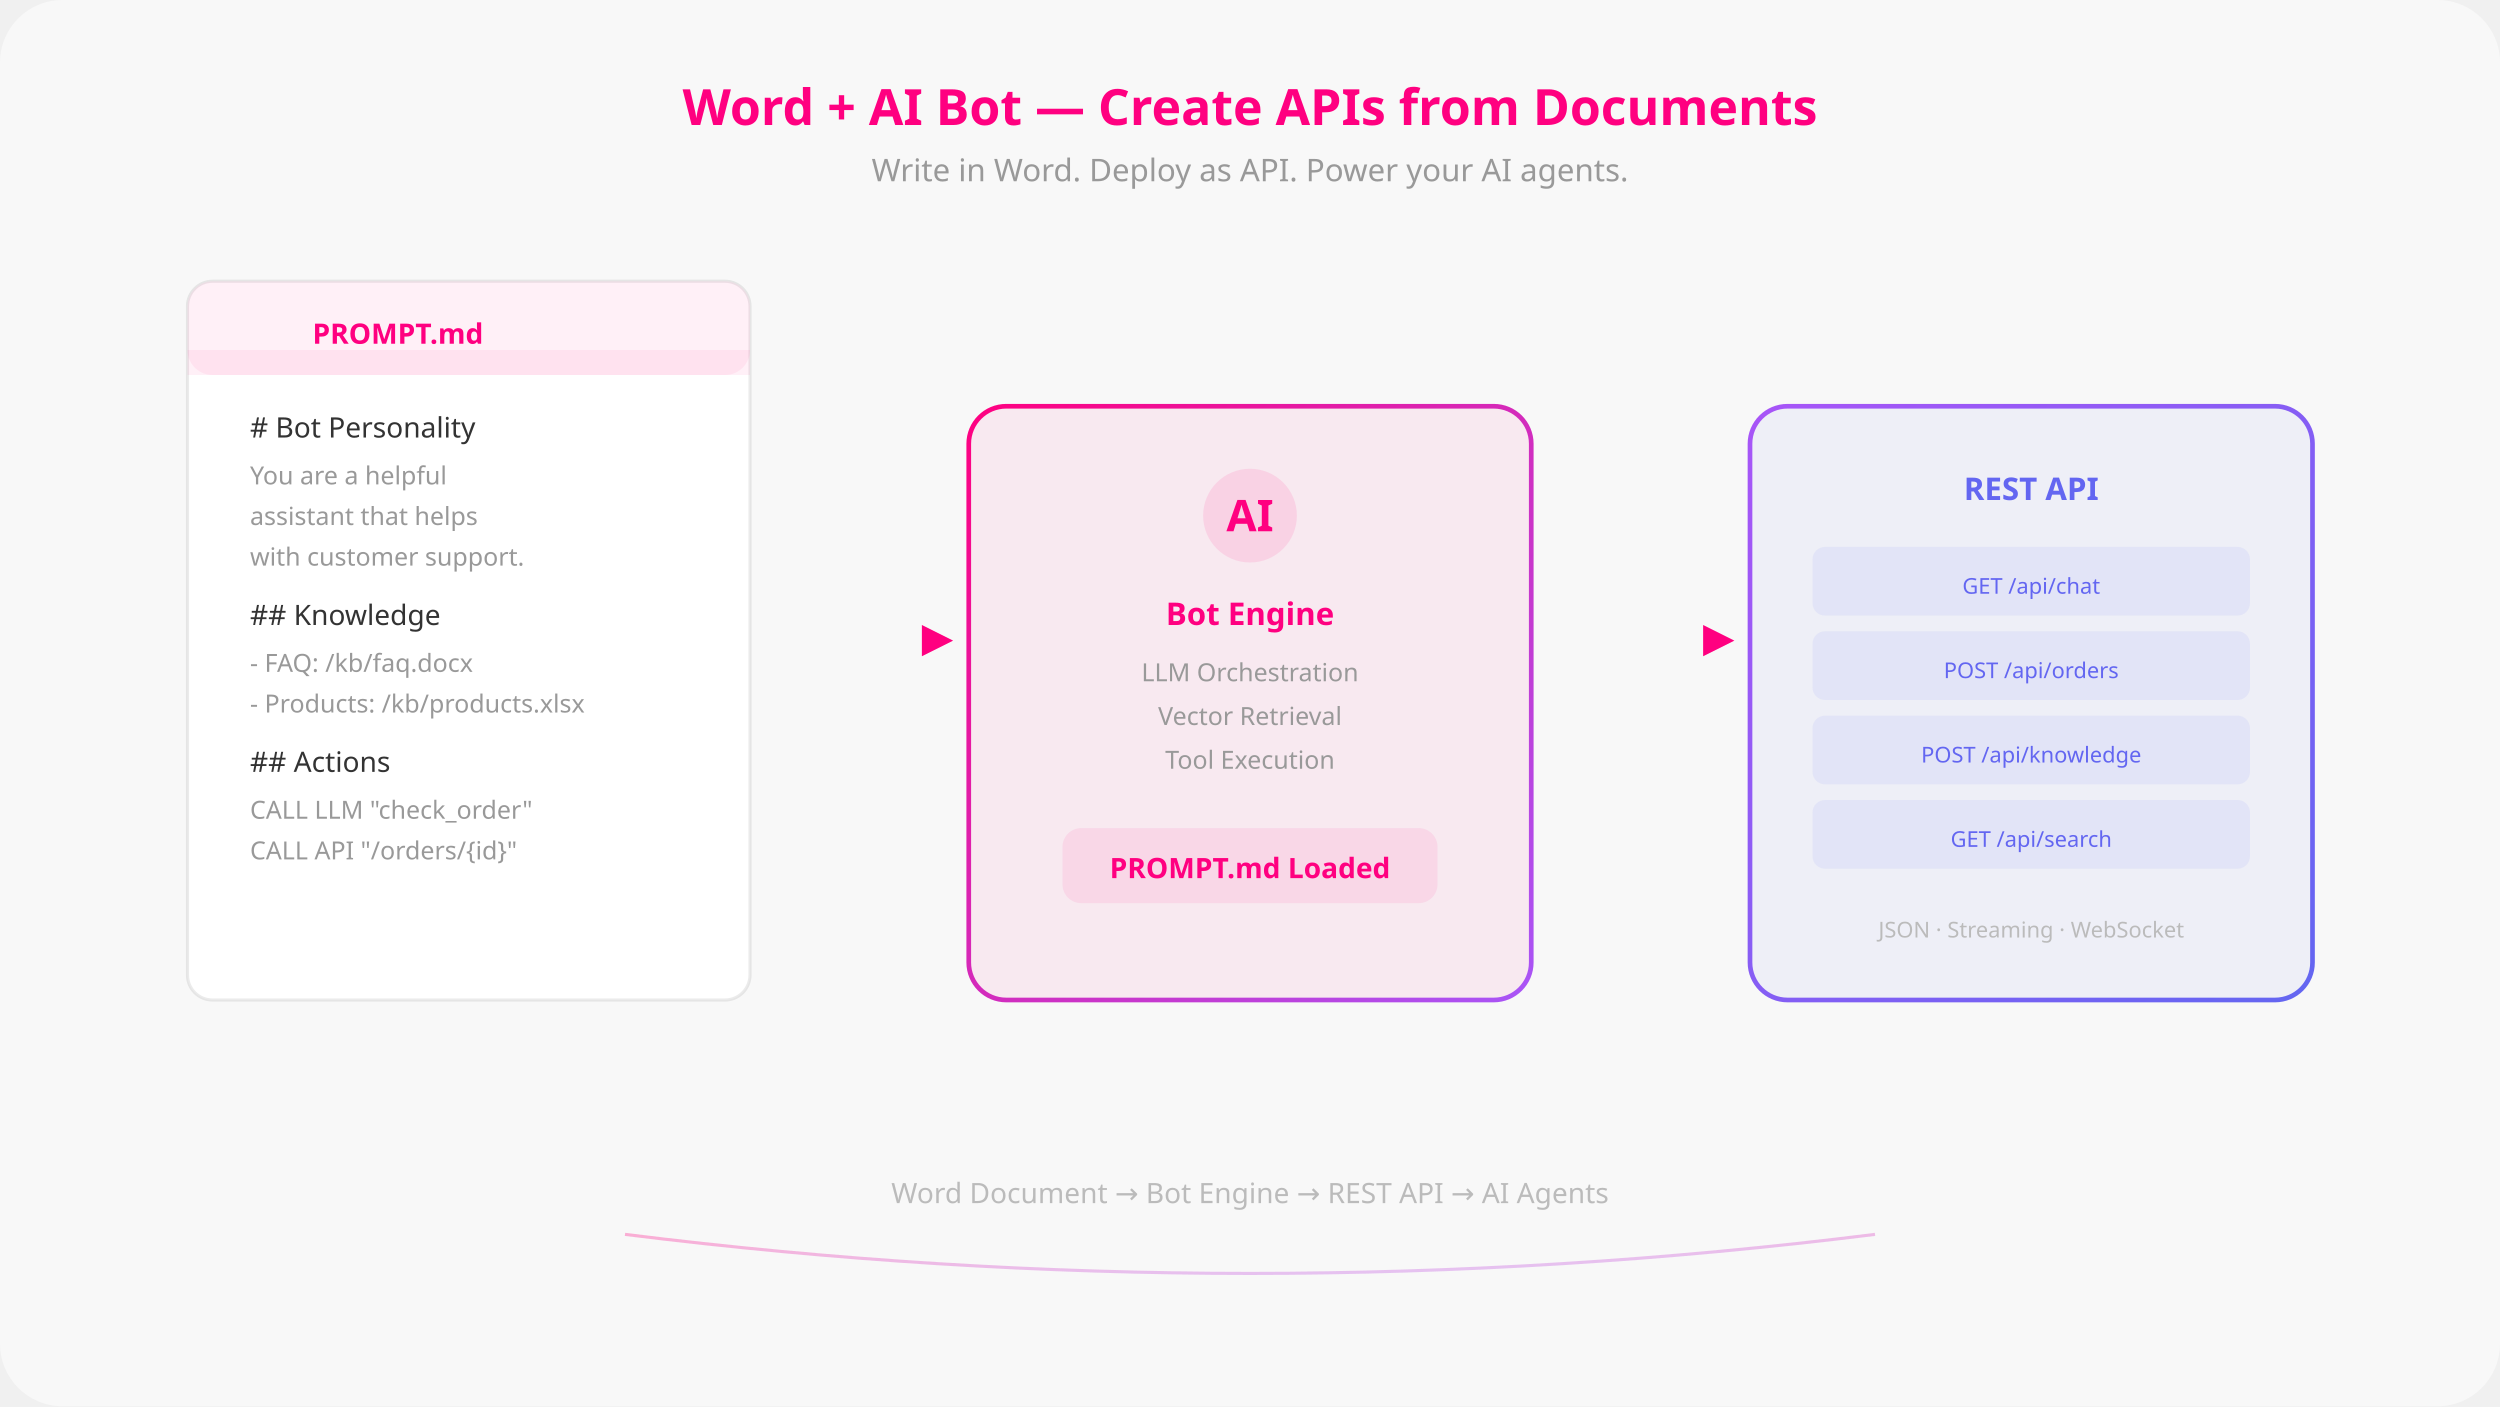
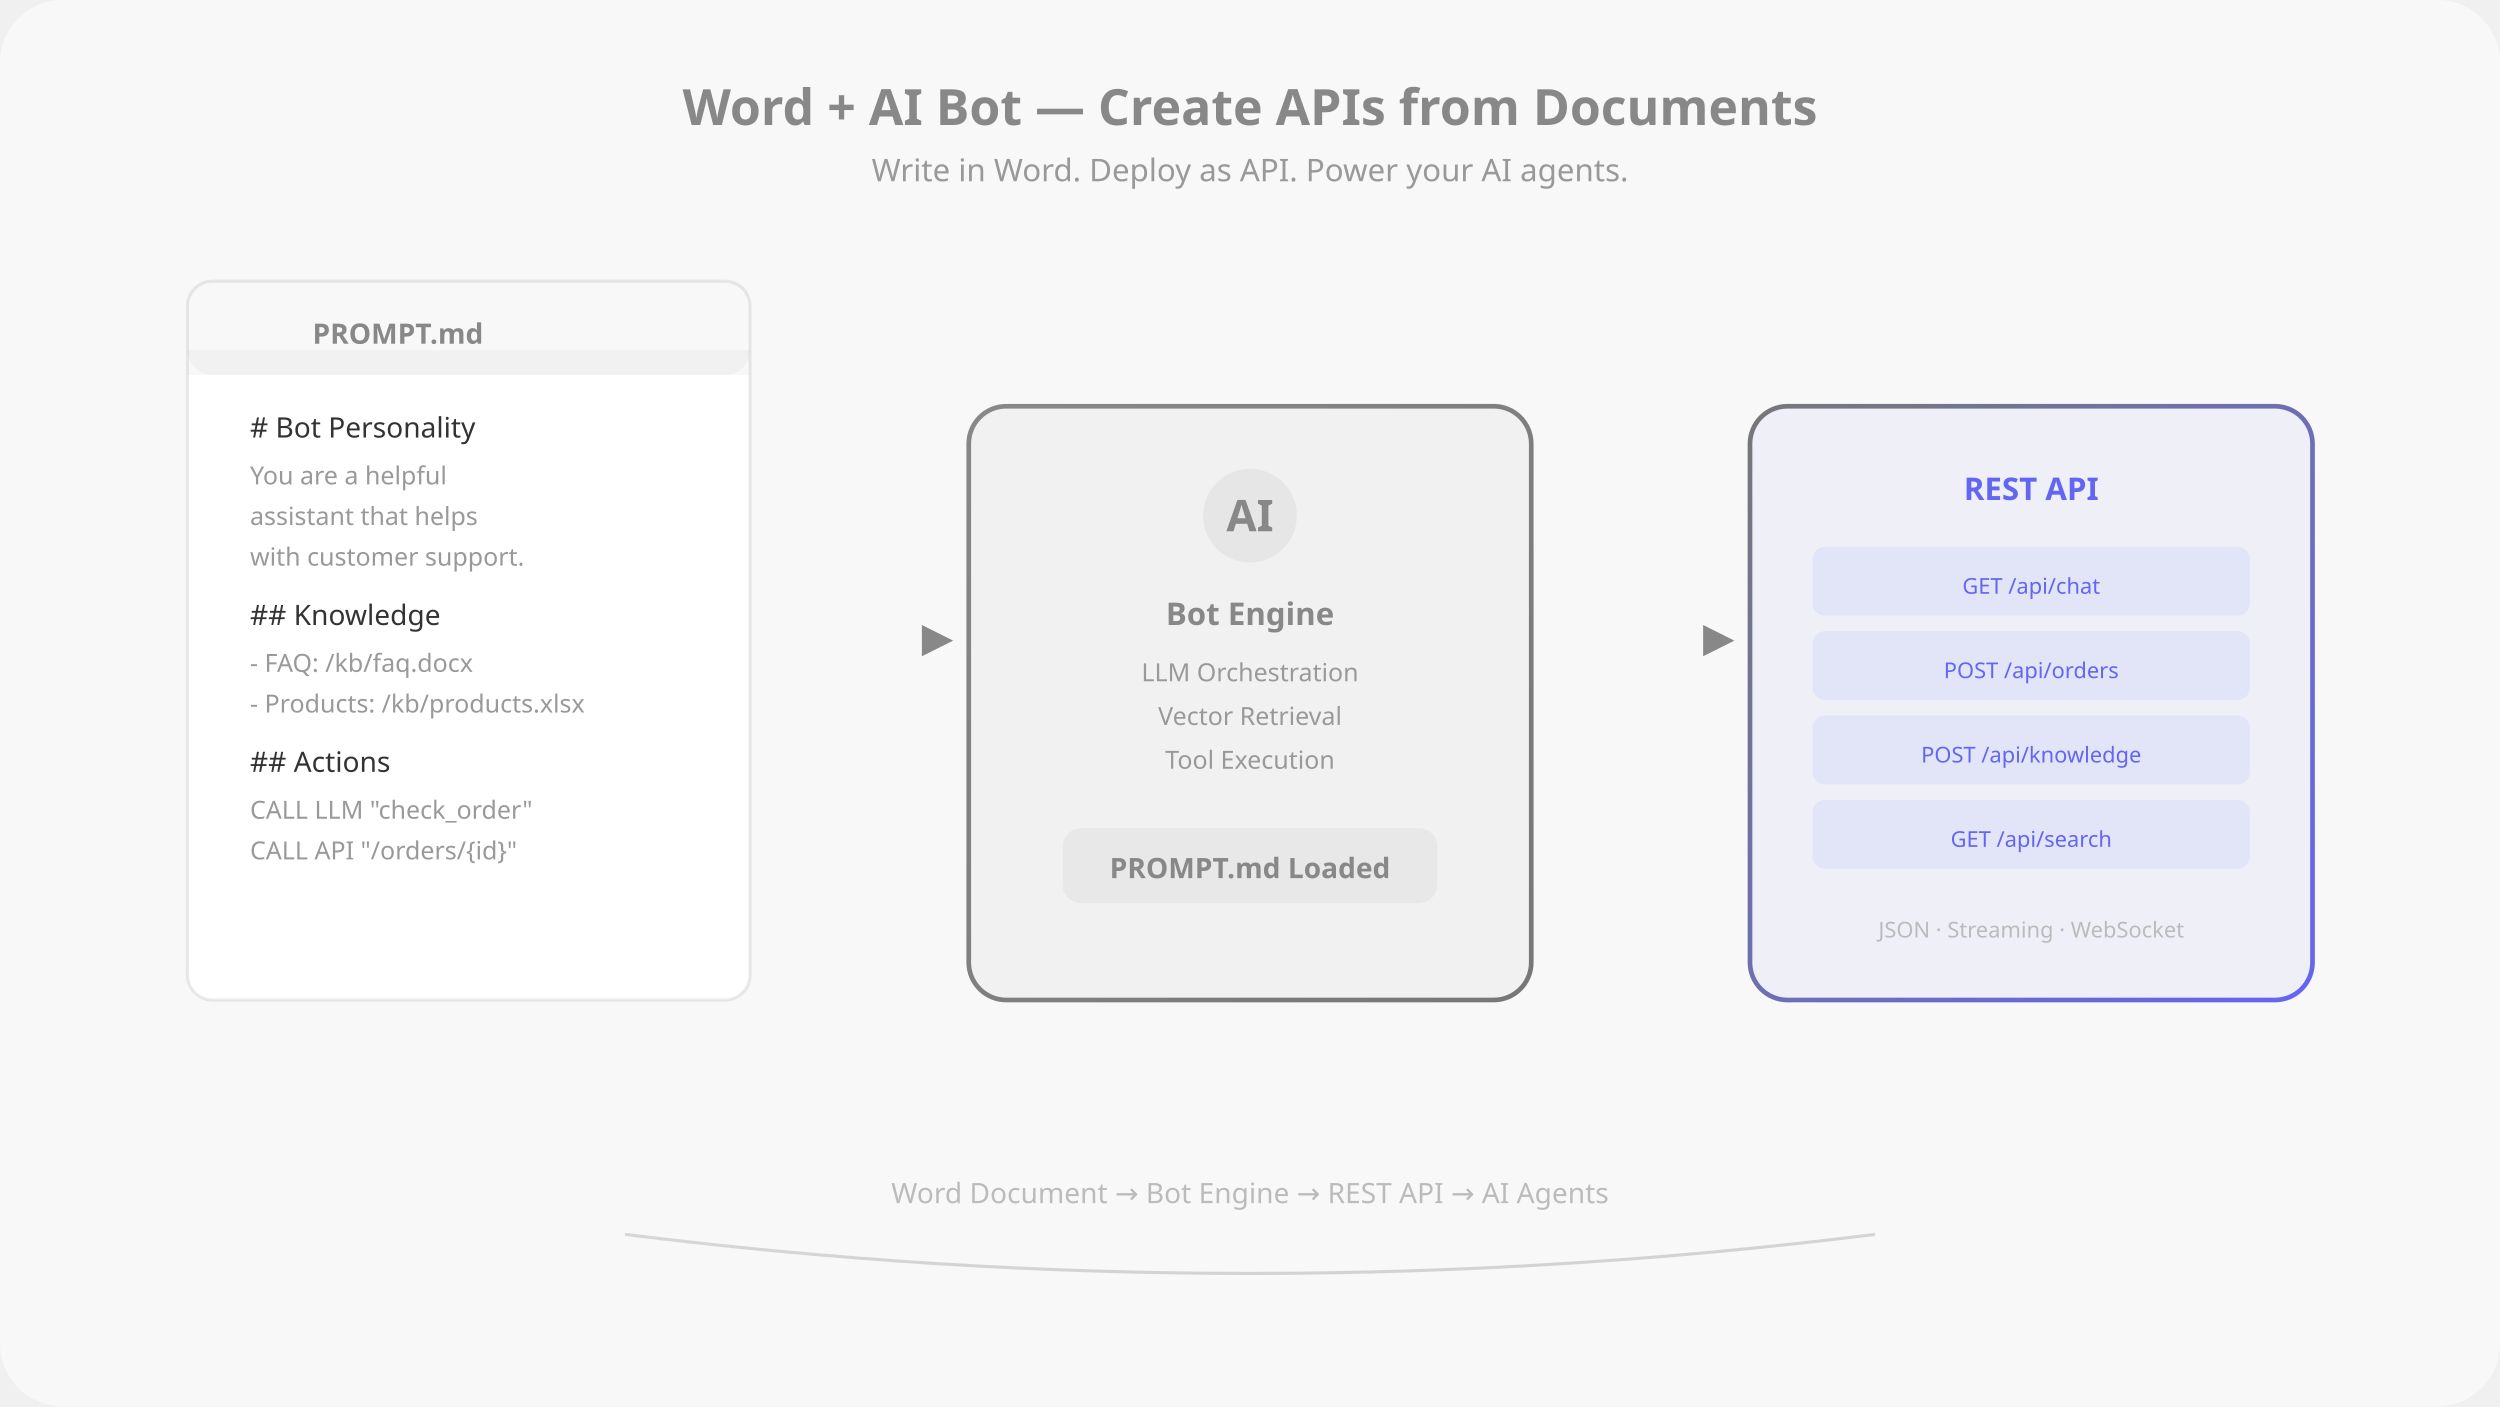
<svg xmlns="http://www.w3.org/2000/svg" width="800" height="450" viewBox="0 0 800 450" fill="none">
  <defs>
    <linearGradient id="pg" x1="0" y1="0" x2="1" y2="1">
-       <stop offset="0%" stop-color="#ff0080" />
-       <stop offset="100%" stop-color="#a855f7" />
+       <stop offset="0%" stop-color="#888888" />
+       <stop offset="100%" stop-color="#777777" />
    </linearGradient>
    <linearGradient id="pg2" x1="0" y1="0" x2="1" y2="1">
-       <stop offset="0%" stop-color="#a855f7" />
+       <stop offset="0%" stop-color="#777777" />
      <stop offset="100%" stop-color="#6366f1" />
    </linearGradient>
  </defs>
  <rect width="800" height="450" rx="20" fill="#f8f8f8" />
-   <text x="400" y="40" text-anchor="middle" fill="#ff0080" font-family="system-ui,sans-serif" font-size="16" font-weight="700">Word + AI Bot — Create APIs from Documents</text>
+   <text x="400" y="40" text-anchor="middle" fill="#888888" font-family="system-ui,sans-serif" font-size="16" font-weight="700">Word + AI Bot — Create APIs from Documents</text>
  <text x="400" y="58" text-anchor="middle" fill="#999" font-family="system-ui,sans-serif" font-size="10">Write in Word. Deploy as API. Power your AI agents.</text>
  <rect x="60" y="90" width="180" height="230" rx="8" fill="#fff" stroke="rgba(0,0,0,.08)" stroke-width="1" filter="url(#shadow)" />
-   <rect x="60" y="90" width="180" height="30" rx="8" fill="rgba(255,0,128,.06)" />
-   <rect x="60" y="112" width="180" height="8" fill="rgba(255,0,128,.06)" />
-   <text x="100" y="110" fill="#ff0080" font-family="system-ui,sans-serif" font-size="9" font-weight="600">PROMPT.md</text>
+   <rect x="60" y="90" width="180" height="30" rx="8" fill="rgba(136,136,136,.06)" />
+   <rect x="60" y="112" width="180" height="8" fill="rgba(136,136,136,.06)" />
+   <text x="100" y="110" fill="#888888" font-family="system-ui,sans-serif" font-size="9" font-weight="600">PROMPT.md</text>
  <text x="80" y="140" fill="#333" font-family="system-ui,sans-serif" font-size="9"># Bot Personality</text>
  <text x="80" y="155" fill="#999" font-family="system-ui,sans-serif" font-size="8">You are a helpful</text>
  <text x="80" y="168" fill="#999" font-family="system-ui,sans-serif" font-size="8">assistant that helps</text>
  <text x="80" y="181" fill="#999" font-family="system-ui,sans-serif" font-size="8">with customer support.</text>
  <text x="80" y="200" fill="#333" font-family="system-ui,sans-serif" font-size="9">## Knowledge</text>
  <text x="80" y="215" fill="#999" font-family="system-ui,sans-serif" font-size="8">- FAQ: /kb/faq.docx</text>
  <text x="80" y="228" fill="#999" font-family="system-ui,sans-serif" font-size="8">- Products: /kb/products.xlsx</text>
  <text x="80" y="247" fill="#333" font-family="system-ui,sans-serif" font-size="9">## Actions</text>
  <text x="80" y="262" fill="#999" font-family="system-ui,sans-serif" font-size="8">CALL LLM "check_order"</text>
  <text x="80" y="275" fill="#999" font-family="system-ui,sans-serif" font-size="8">CALL API "/orders/{id}"</text>
  <path d="M240 205 L300 205" stroke="url(#pg)" stroke-width="2" />
-   <polygon points="295,200 305,205 295,210" fill="#ff0080" />
-   <rect x="310" y="130" width="180" height="190" rx="12" fill="rgba(255,0,128,.06)" stroke="url(#pg)" stroke-width="1.5" />
-   <circle cx="400" cy="165" r="15" fill="rgba(255,0,128,.1)" />
-   <text x="400" y="170" text-anchor="middle" fill="#ff0080" font-family="system-ui,sans-serif" font-size="14" font-weight="bold">AI</text>
-   <text x="400" y="200" text-anchor="middle" fill="#ff0080" font-family="system-ui,sans-serif" font-size="10" font-weight="600">Bot Engine</text>
+   <polygon points="295,200 305,205 295,210" fill="#888888" />
+   <rect x="310" y="130" width="180" height="190" rx="12" fill="rgba(136,136,136,.06)" stroke="url(#pg)" stroke-width="1.5" />
+   <circle cx="400" cy="165" r="15" fill="rgba(136,136,136,.1)" />
+   <text x="400" y="170" text-anchor="middle" fill="#888888" font-family="system-ui,sans-serif" font-size="14" font-weight="bold">AI</text>
+   <text x="400" y="200" text-anchor="middle" fill="#888888" font-family="system-ui,sans-serif" font-size="10" font-weight="600">Bot Engine</text>
  <text x="400" y="218" text-anchor="middle" fill="#999" font-family="system-ui,sans-serif" font-size="8">LLM Orchestration</text>
  <text x="400" y="232" text-anchor="middle" fill="#999" font-family="system-ui,sans-serif" font-size="8">Vector Retrieval</text>
  <text x="400" y="246" text-anchor="middle" fill="#999" font-family="system-ui,sans-serif" font-size="8">Tool Execution</text>
-   <rect x="340" y="265" width="120" height="24" rx="6" fill="rgba(255,0,128,.08)" />
-   <text x="400" y="281" text-anchor="middle" fill="#ff0080" font-family="system-ui,sans-serif" font-size="9" font-weight="600">PROMPT.md Loaded</text>
+   <rect x="340" y="265" width="120" height="24" rx="6" fill="rgba(136,136,136,.08)" />
+   <text x="400" y="281" text-anchor="middle" fill="#888888" font-family="system-ui,sans-serif" font-size="9" font-weight="600">PROMPT.md Loaded</text>
  <path d="M490 205 L550 205" stroke="url(#pg)" stroke-width="2" />
-   <polygon points="545,200 555,205 545,210" fill="#ff0080" />
+   <polygon points="545,200 555,205 545,210" fill="#888888" />
  <rect x="560" y="130" width="180" height="190" rx="12" fill="rgba(99,102,241,.06)" stroke="url(#pg2)" stroke-width="1.5" />
  <text x="650" y="160" text-anchor="middle" fill="#6366f1" font-family="system-ui,sans-serif" font-size="10" font-weight="600">REST API</text>
  <rect x="580" y="175" width="140" height="22" rx="4" fill="rgba(99,102,241,.08)" />
  <text x="650" y="190" text-anchor="middle" fill="#6366f1" font-family="system-ui,sans-serif" font-size="7">GET /api/chat</text>
  <rect x="580" y="202" width="140" height="22" rx="4" fill="rgba(99,102,241,.08)" />
  <text x="650" y="217" text-anchor="middle" fill="#6366f1" font-family="system-ui,sans-serif" font-size="7">POST /api/orders</text>
  <rect x="580" y="229" width="140" height="22" rx="4" fill="rgba(99,102,241,.08)" />
  <text x="650" y="244" text-anchor="middle" fill="#6366f1" font-family="system-ui,sans-serif" font-size="7">POST /api/knowledge</text>
  <rect x="580" y="256" width="140" height="22" rx="4" fill="rgba(99,102,241,.08)" />
  <text x="650" y="271" text-anchor="middle" fill="#6366f1" font-family="system-ui,sans-serif" font-size="7">GET /api/search</text>
  <text x="650" y="300" text-anchor="middle" fill="#bbb" font-family="system-ui,sans-serif" font-size="7">JSON · Streaming · WebSocket</text>
  <text x="400" y="385" text-anchor="middle" fill="#bbb" font-family="system-ui,sans-serif" font-size="9">Word Document → Bot Engine → REST API → AI Agents</text>
  <path d="M200 395 Q400 420 600 395" stroke="url(#pg)" stroke-width="1" opacity=".3" fill="none" />
</svg>
